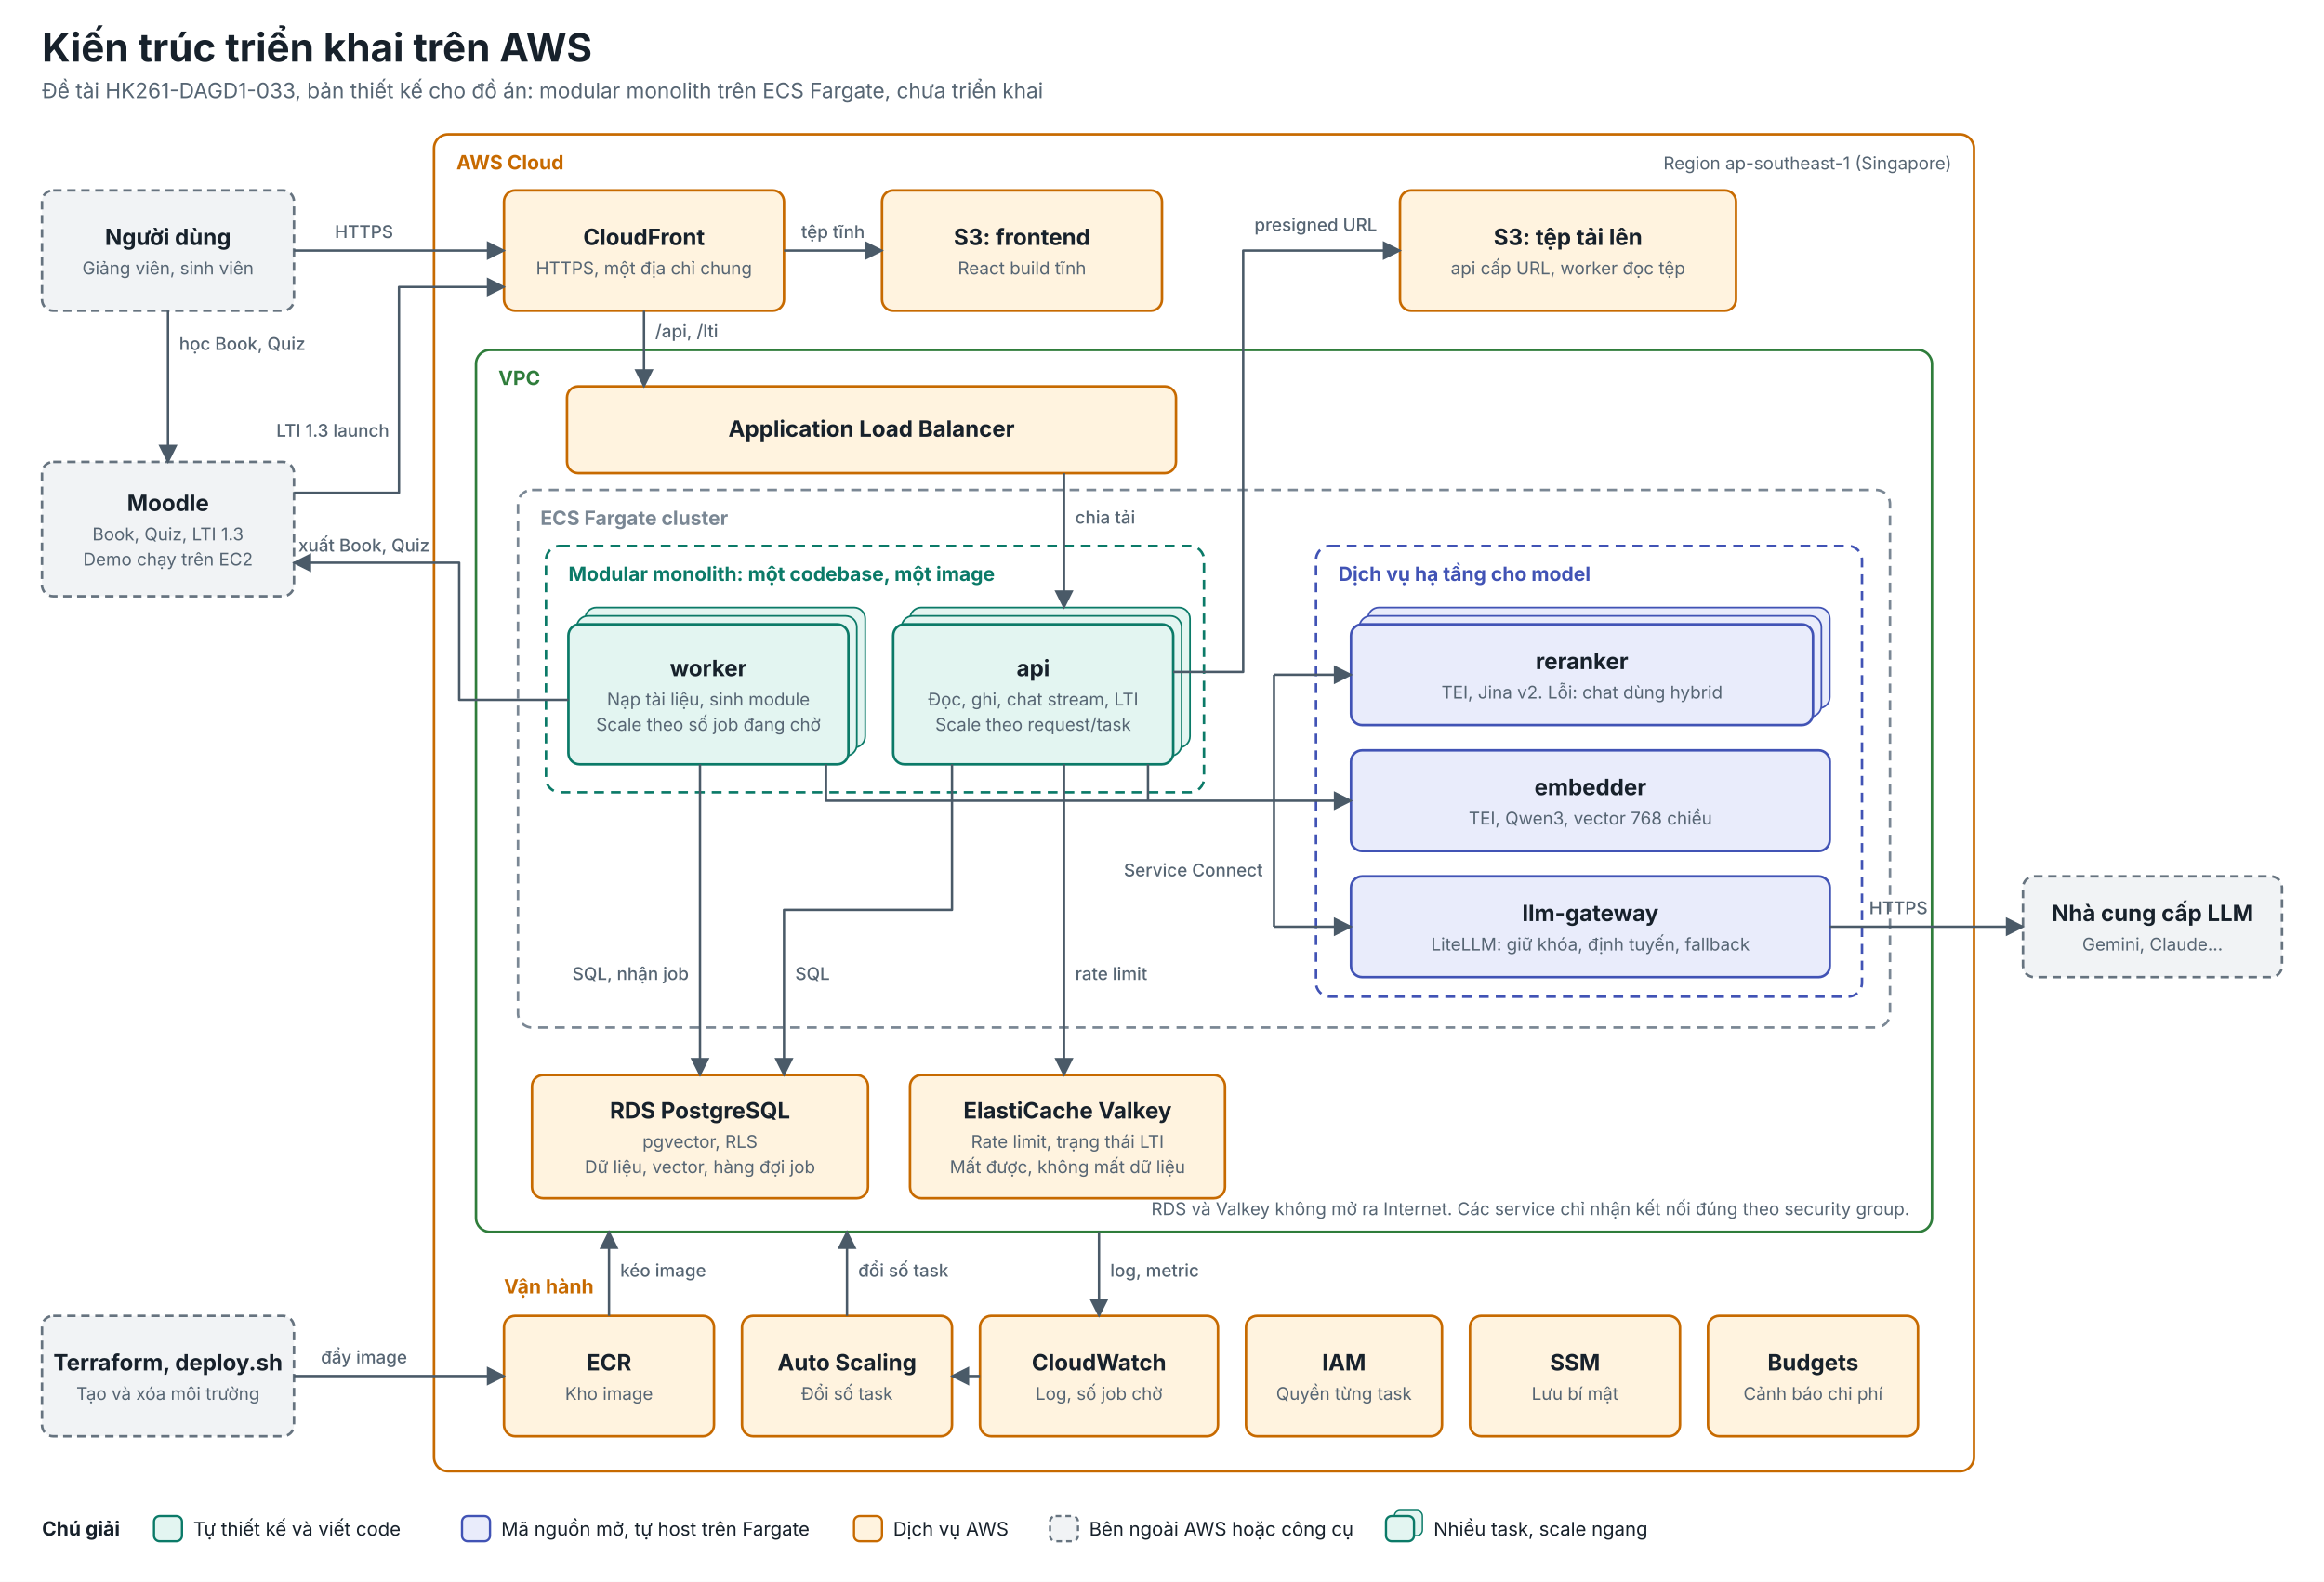
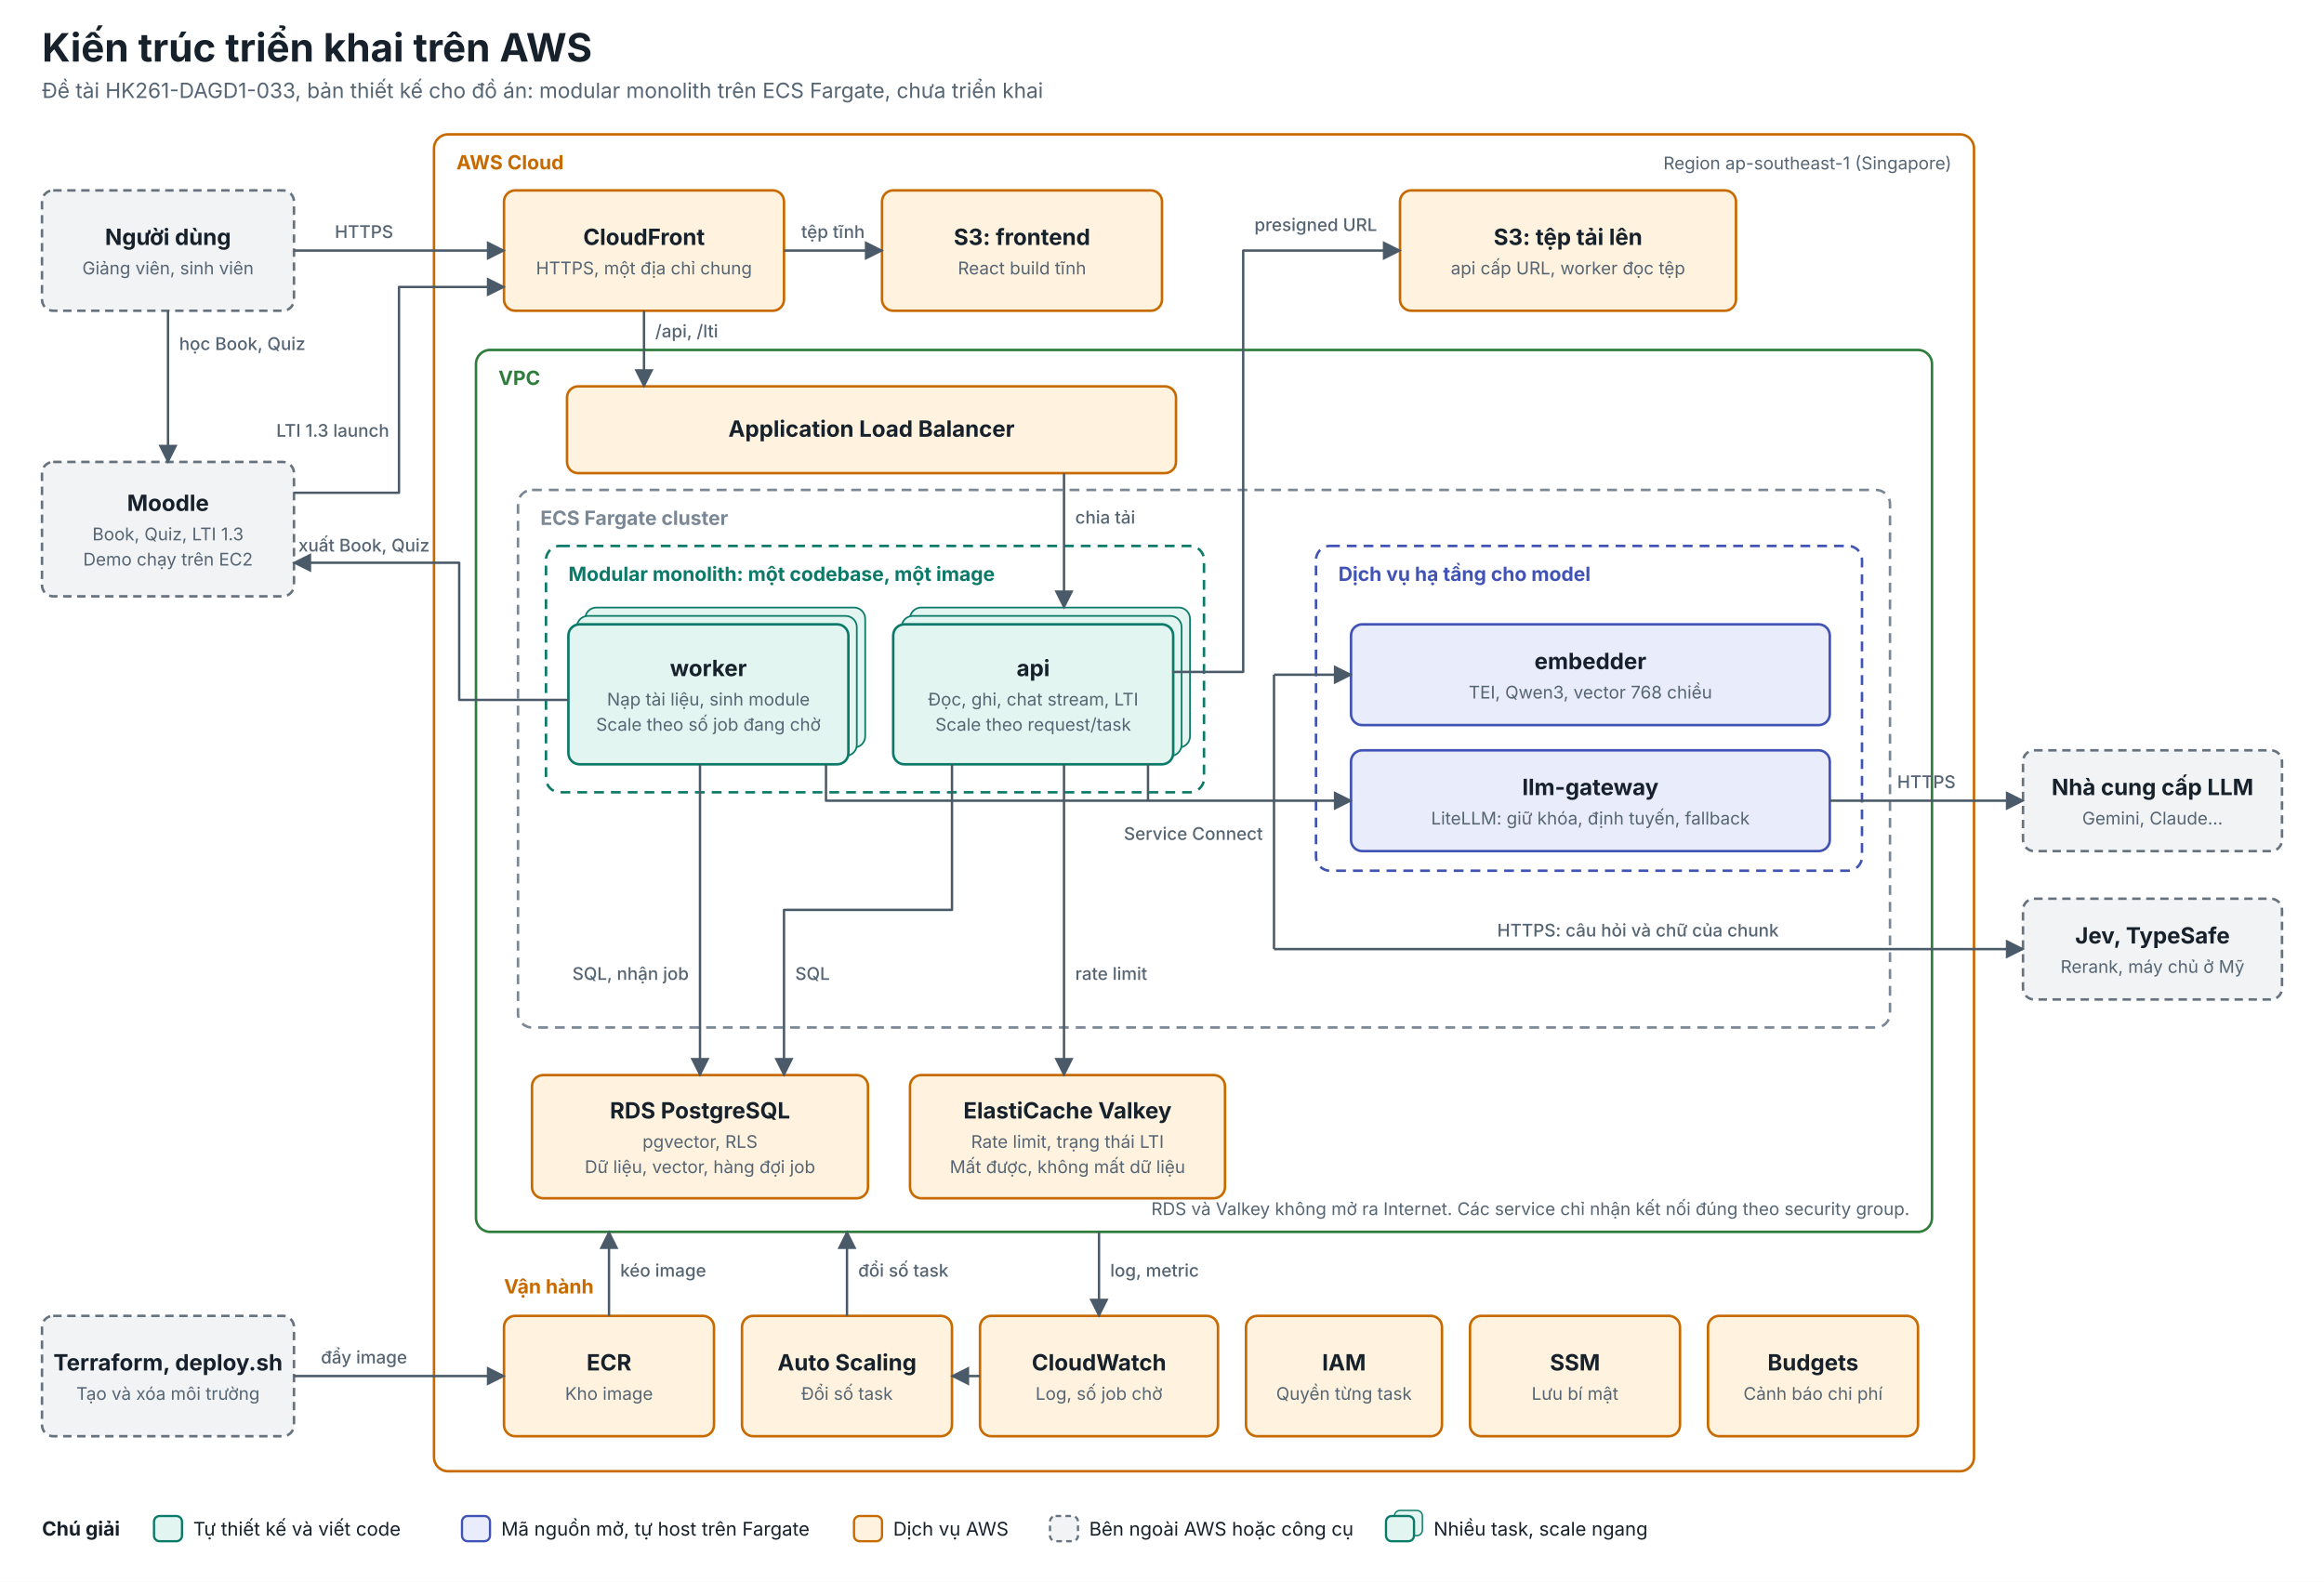
<svg xmlns="http://www.w3.org/2000/svg" viewBox="-60 0 1660 1130" width="1660" height="1130" font-family="Inter, 'Noto Sans', sans-serif">
  <defs>
    <marker id="arrow" viewBox="0 0 10 10" refX="9" refY="5" markerWidth="8" markerHeight="8" orient="auto">
      <path d="M0 0L10 5L0 10z" fill="#4a5a68" />
    </marker>
  </defs>
  <rect x="-60" width="1660" height="1130" fill="#ffffff" />
  <text x="-30" y="44" font-size="28" font-weight="700" fill="#17212b" text-anchor="start">Kiến trúc triển khai trên AWS</text>
  <text x="-30" y="70" font-size="15" font-weight="400" fill="#566573" text-anchor="start">Đề tài HK261-DAGD1-033, bản thiết kế cho đồ án: modular monolith trên ECS Fargate, chưa triển khai</text>
  <rect x="250" y="96" width="1100" height="955" rx="10" fill="none" stroke="#c76a00" stroke-width="1.8" />
  <text x="266" y="121" font-size="14" font-weight="700" fill="#c76a00" text-anchor="start">AWS Cloud</text>
  <text x="1334" y="121" font-size="12.5" font-weight="400" fill="#566573" text-anchor="end">Region ap-southeast-1 (Singapore)</text>
  <rect x="280" y="250" width="1040" height="630" rx="10" fill="none" stroke="#2f7d3b" stroke-width="1.8" />
  <text x="296" y="275" font-size="14" font-weight="700" fill="#2f7d3b" text-anchor="start">VPC</text>
  <text x="1304" y="868" font-size="12.5" font-weight="400" fill="#566573" text-anchor="end">RDS và Valkey không mở ra Internet. Các service chỉ nhận kết nối đúng theo security group.</text>
  <rect x="310" y="350" width="980" height="384" rx="10" fill="none" stroke="#7a8794" stroke-width="1.8" stroke-dasharray="7 5" />
  <text x="326" y="375" font-size="14" font-weight="700" fill="#7a8794" text-anchor="start">ECS Fargate cluster</text>
  <rect x="330" y="390" width="470" height="176" rx="10" fill="none" stroke="#0b7a68" stroke-width="1.8" stroke-dasharray="7 5" />
  <text x="346" y="415" font-size="14" font-weight="700" fill="#0b7a68" text-anchor="start">Modular monolith: một codebase, một image</text>
-   <rect x="880" y="390" width="390" height="322" rx="10" fill="none" stroke="#4153b5" stroke-width="1.8" stroke-dasharray="7 5" />
+   <rect x="880" y="390" width="390" height="232" rx="10" fill="none" stroke="#4153b5" stroke-width="1.8" stroke-dasharray="7 5" />
  <text x="896" y="415" font-size="14" font-weight="700" fill="#4153b5" text-anchor="start">Dịch vụ hạ tầng cho model</text>
  <rect x="300" y="136" width="200" height="86" rx="8" fill="#fff3df" stroke="#c76a00" stroke-width="1.8" />
  <text x="400.0" y="175.0" font-size="16" font-weight="700" fill="#17212b" text-anchor="middle">CloudFront</text>
  <text x="400.0" y="196.0" font-size="12.5" font-weight="400" fill="#566573" text-anchor="middle">HTTPS, một địa chỉ chung</text>
  <rect x="570" y="136" width="200" height="86" rx="8" fill="#fff3df" stroke="#c76a00" stroke-width="1.8" />
  <text x="670.0" y="175.0" font-size="16" font-weight="700" fill="#17212b" text-anchor="middle">S3: frontend</text>
  <text x="670.0" y="196.0" font-size="12.5" font-weight="400" fill="#566573" text-anchor="middle">React build tĩnh</text>
  <rect x="940" y="136" width="240" height="86" rx="8" fill="#fff3df" stroke="#c76a00" stroke-width="1.8" />
  <text x="1060.0" y="175.0" font-size="16" font-weight="700" fill="#17212b" text-anchor="middle">S3: tệp tải lên</text>
  <text x="1060.0" y="196.0" font-size="12.5" font-weight="400" fill="#566573" text-anchor="middle">api cấp URL, worker đọc tệp</text>
  <rect x="345" y="276" width="435" height="62" rx="8" fill="#fff3df" stroke="#c76a00" stroke-width="1.8" />
  <text x="562.5" y="312.0" font-size="16" font-weight="700" fill="#17212b" text-anchor="middle">Application Load Balancer</text>
  <rect x="358" y="434" width="200" height="100" rx="8" fill="#e3f5f1" stroke="#0b7a68" stroke-width="1.2" />
  <rect x="352" y="440" width="200" height="100" rx="8" fill="#e3f5f1" stroke="#0b7a68" stroke-width="1.2" />
  <rect x="346" y="446" width="200" height="100" rx="8" fill="#e3f5f1" stroke="#0b7a68" stroke-width="1.8" />
  <text x="446.0" y="483.0" font-size="16" font-weight="700" fill="#17212b" text-anchor="middle">worker</text>
  <text x="446.0" y="504.0" font-size="12.5" font-weight="400" fill="#566573" text-anchor="middle">Nạp tài liệu, sinh module</text>
  <text x="446.0" y="522.0" font-size="12.5" font-weight="400" fill="#566573" text-anchor="middle">Scale theo số job đang chờ</text>
  <rect x="590" y="434" width="200" height="100" rx="8" fill="#e3f5f1" stroke="#0b7a68" stroke-width="1.2" />
  <rect x="584" y="440" width="200" height="100" rx="8" fill="#e3f5f1" stroke="#0b7a68" stroke-width="1.2" />
  <rect x="578" y="446" width="200" height="100" rx="8" fill="#e3f5f1" stroke="#0b7a68" stroke-width="1.8" />
  <text x="678.0" y="483.0" font-size="16" font-weight="700" fill="#17212b" text-anchor="middle">api</text>
  <text x="678.0" y="504.0" font-size="12.5" font-weight="400" fill="#566573" text-anchor="middle">Đọc, ghi, chat stream, LTI</text>
  <text x="678.0" y="522.0" font-size="12.5" font-weight="400" fill="#566573" text-anchor="middle">Scale theo request/task</text>
-   <rect x="917" y="434" width="330" height="72" rx="8" fill="#e9ecfb" stroke="#4153b5" stroke-width="1.2" />
-   <rect x="911" y="440" width="330" height="72" rx="8" fill="#e9ecfb" stroke="#4153b5" stroke-width="1.2" />
-   <rect x="905" y="446" width="330" height="72" rx="8" fill="#e9ecfb" stroke="#4153b5" stroke-width="1.8" />
-   <text x="1070.0" y="478.0" font-size="16" font-weight="700" fill="#17212b" text-anchor="middle">reranker</text>
-   <text x="1070.0" y="499.0" font-size="12.5" font-weight="400" fill="#566573" text-anchor="middle">TEI, Jina v2. Lỗi: chat dùng hybrid</text>
+   <rect x="905" y="446" width="342" height="72" rx="8" fill="#e9ecfb" stroke="#4153b5" stroke-width="1.8" />
+   <text x="1076.0" y="478.0" font-size="16" font-weight="700" fill="#17212b" text-anchor="middle">embedder</text>
+   <text x="1076.0" y="499.0" font-size="12.5" font-weight="400" fill="#566573" text-anchor="middle">TEI, Qwen3, vector 768 chiều</text>
  <rect x="905" y="536" width="342" height="72" rx="8" fill="#e9ecfb" stroke="#4153b5" stroke-width="1.8" />
-   <text x="1076.0" y="568.0" font-size="16" font-weight="700" fill="#17212b" text-anchor="middle">embedder</text>
-   <text x="1076.0" y="589.0" font-size="12.5" font-weight="400" fill="#566573" text-anchor="middle">TEI, Qwen3, vector 768 chiều</text>
-   <rect x="905" y="626" width="342" height="72" rx="8" fill="#e9ecfb" stroke="#4153b5" stroke-width="1.8" />
-   <text x="1076.0" y="658.0" font-size="16" font-weight="700" fill="#17212b" text-anchor="middle">llm-gateway</text>
-   <text x="1076.0" y="679.0" font-size="12.5" font-weight="400" fill="#566573" text-anchor="middle">LiteLLM: giữ khóa, định tuyến, fallback</text>
+   <text x="1076.0" y="568.0" font-size="16" font-weight="700" fill="#17212b" text-anchor="middle">llm-gateway</text>
+   <text x="1076.0" y="589.0" font-size="12.5" font-weight="400" fill="#566573" text-anchor="middle">LiteLLM: giữ khóa, định tuyến, fallback</text>
  <rect x="320" y="768" width="240" height="88" rx="8" fill="#fff3df" stroke="#c76a00" stroke-width="1.8" />
  <text x="440.0" y="799.0" font-size="16" font-weight="700" fill="#17212b" text-anchor="middle">RDS PostgreSQL</text>
  <text x="440.0" y="820.0" font-size="12.5" font-weight="400" fill="#566573" text-anchor="middle">pgvector, RLS</text>
  <text x="440.0" y="838.0" font-size="12.5" font-weight="400" fill="#566573" text-anchor="middle">Dữ liệu, vector, hàng đợi job</text>
  <rect x="590" y="768" width="225" height="88" rx="8" fill="#fff3df" stroke="#c76a00" stroke-width="1.8" />
  <text x="702.5" y="799.0" font-size="16" font-weight="700" fill="#17212b" text-anchor="middle">ElastiCache Valkey</text>
  <text x="702.5" y="820.0" font-size="12.5" font-weight="400" fill="#566573" text-anchor="middle">Rate limit, trạng thái LTI</text>
  <text x="702.5" y="838.0" font-size="12.5" font-weight="400" fill="#566573" text-anchor="middle">Mất được, không mất dữ liệu</text>
  <rect x="-30" y="136" width="180" height="86" rx="8" fill="#f1f3f5" stroke="#66737f" stroke-width="1.8" stroke-dasharray="6 4" />
  <text x="60.0" y="175.0" font-size="16" font-weight="700" fill="#17212b" text-anchor="middle">Người dùng</text>
  <text x="60.0" y="196.0" font-size="12.5" font-weight="400" fill="#566573" text-anchor="middle">Giảng viên, sinh viên</text>
  <rect x="-30" y="330" width="180" height="96" rx="8" fill="#f1f3f5" stroke="#66737f" stroke-width="1.8" stroke-dasharray="6 4" />
  <text x="60.0" y="365.0" font-size="16" font-weight="700" fill="#17212b" text-anchor="middle">Moodle</text>
  <text x="60.0" y="386.0" font-size="12.5" font-weight="400" fill="#566573" text-anchor="middle">Book, Quiz, LTI 1.3</text>
  <text x="60.0" y="404.0" font-size="12.5" font-weight="400" fill="#566573" text-anchor="middle">Demo chạy trên EC2</text>
-   <rect x="1385" y="626" width="185" height="72" rx="8" fill="#f1f3f5" stroke="#66737f" stroke-width="1.8" stroke-dasharray="6 4" />
-   <text x="1477.5" y="658.0" font-size="16" font-weight="700" fill="#17212b" text-anchor="middle">Nhà cung cấp LLM</text>
-   <text x="1477.5" y="679.0" font-size="12.5" font-weight="400" fill="#566573" text-anchor="middle">Gemini, Claude…</text>
+   <rect x="1385" y="536" width="185" height="72" rx="8" fill="#f1f3f5" stroke="#66737f" stroke-width="1.8" stroke-dasharray="6 4" />
+   <text x="1477.5" y="568.0" font-size="16" font-weight="700" fill="#17212b" text-anchor="middle">Nhà cung cấp LLM</text>
+   <text x="1477.5" y="589.0" font-size="12.5" font-weight="400" fill="#566573" text-anchor="middle">Gemini, Claude…</text>
+   <rect x="1385" y="642" width="185" height="72" rx="8" fill="#f1f3f5" stroke="#66737f" stroke-width="1.8" stroke-dasharray="6 4" />
+   <text x="1477.5" y="674.0" font-size="16" font-weight="700" fill="#17212b" text-anchor="middle">Jev, TypeSafe</text>
+   <text x="1477.5" y="695.0" font-size="12.5" font-weight="400" fill="#566573" text-anchor="middle">Rerank, máy chủ ở Mỹ</text>
  <rect x="-30" y="940" width="180" height="86" rx="8" fill="#f1f3f5" stroke="#66737f" stroke-width="1.8" stroke-dasharray="6 4" />
  <text x="60.0" y="979.0" font-size="16" font-weight="700" fill="#17212b" text-anchor="middle">Terraform, deploy.sh</text>
  <text x="60.0" y="1000.0" font-size="12.5" font-weight="400" fill="#566573" text-anchor="middle">Tạo và xóa môi trường</text>
  <text x="300" y="924" font-size="14" font-weight="700" fill="#c76a00" text-anchor="start">Vận hành</text>
  <rect x="300" y="940" width="150" height="86" rx="8" fill="#fff3df" stroke="#c76a00" stroke-width="1.8" />
  <text x="375.0" y="979.0" font-size="16" font-weight="700" fill="#17212b" text-anchor="middle">ECR</text>
  <text x="375.0" y="1000.0" font-size="12.5" font-weight="400" fill="#566573" text-anchor="middle">Kho image</text>
  <rect x="470" y="940" width="150" height="86" rx="8" fill="#fff3df" stroke="#c76a00" stroke-width="1.8" />
  <text x="545.0" y="979.0" font-size="16" font-weight="700" fill="#17212b" text-anchor="middle">Auto Scaling</text>
  <text x="545.0" y="1000.0" font-size="12.5" font-weight="400" fill="#566573" text-anchor="middle">Đổi số task</text>
  <rect x="640" y="940" width="170" height="86" rx="8" fill="#fff3df" stroke="#c76a00" stroke-width="1.8" />
  <text x="725.0" y="979.0" font-size="16" font-weight="700" fill="#17212b" text-anchor="middle">CloudWatch</text>
  <text x="725.0" y="1000.0" font-size="12.5" font-weight="400" fill="#566573" text-anchor="middle">Log, số job chờ</text>
  <rect x="830" y="940" width="140" height="86" rx="8" fill="#fff3df" stroke="#c76a00" stroke-width="1.8" />
  <text x="900.0" y="979.0" font-size="16" font-weight="700" fill="#17212b" text-anchor="middle">IAM</text>
  <text x="900.0" y="1000.0" font-size="12.5" font-weight="400" fill="#566573" text-anchor="middle">Quyền từng task</text>
  <rect x="990" y="940" width="150" height="86" rx="8" fill="#fff3df" stroke="#c76a00" stroke-width="1.8" />
  <text x="1065.0" y="979.0" font-size="16" font-weight="700" fill="#17212b" text-anchor="middle">SSM</text>
  <text x="1065.0" y="1000.0" font-size="12.5" font-weight="400" fill="#566573" text-anchor="middle">Lưu bí mật</text>
  <rect x="1160" y="940" width="150" height="86" rx="8" fill="#fff3df" stroke="#c76a00" stroke-width="1.8" />
  <text x="1235.0" y="979.0" font-size="16" font-weight="700" fill="#17212b" text-anchor="middle">Budgets</text>
  <text x="1235.0" y="1000.0" font-size="12.5" font-weight="400" fill="#566573" text-anchor="middle">Cảnh báo chi phí</text>
  <path d="M150 179H300" fill="none" stroke="#4a5a68" stroke-width="1.7" stroke-linejoin="round" marker-end="url(#arrow)" />
  <text x="200" y="170" font-size="12.5" font-weight="500" fill="#566573" text-anchor="middle">HTTPS</text>
  <path d="M500 179H570" fill="none" stroke="#4a5a68" stroke-width="1.7" stroke-linejoin="round" marker-end="url(#arrow)" />
  <text x="535" y="170" font-size="12.5" font-weight="500" fill="#566573" text-anchor="middle">tệp tĩnh</text>
  <path d="M400 222V276" fill="none" stroke="#4a5a68" stroke-width="1.7" stroke-linejoin="round" marker-end="url(#arrow)" />
  <text x="408" y="241" font-size="12.5" font-weight="500" fill="#566573" text-anchor="start">/api, /lti</text>
  <path d="M700 338V434" fill="none" stroke="#4a5a68" stroke-width="1.7" stroke-linejoin="round" marker-end="url(#arrow)" />
  <rect x="704" y="361" width="61.6" height="18" fill="#ffffff" />
  <text x="708" y="374" font-size="12.5" font-weight="500" fill="#566573" text-anchor="start">chia tải</text>
  <path d="M60 222V330" fill="none" stroke="#4a5a68" stroke-width="1.7" stroke-linejoin="round" marker-end="url(#arrow)" />
  <rect x="64" y="237" width="101.8" height="18" fill="#ffffff" />
  <text x="68" y="250" font-size="12.5" font-weight="500" fill="#566573" text-anchor="start">học Book, Quiz</text>
  <path d="M150 352H225V205H300" fill="none" stroke="#4a5a68" stroke-width="1.7" stroke-linejoin="round" marker-end="url(#arrow)" />
  <rect x="120.2" y="299" width="101.8" height="18" fill="#ffffff" />
  <text x="218" y="312" font-size="12.5" font-weight="500" fill="#566573" text-anchor="end">LTI 1.3 launch</text>
  <path d="M346 500H268V402H150" fill="none" stroke="#4a5a68" stroke-width="1.7" stroke-linejoin="round" marker-end="url(#arrow)" />
  <text x="200" y="394" font-size="12.5" font-weight="500" fill="#566573" text-anchor="middle">xuất Book, Quiz</text>
  <path d="M440 546V768" fill="none" stroke="#4a5a68" stroke-width="1.7" stroke-linejoin="round" marker-end="url(#arrow)" />
  <rect x="340.9" y="687" width="95.1" height="18" fill="#ffffff" />
  <text x="432" y="700" font-size="12.5" font-weight="500" fill="#566573" text-anchor="end">SQL, nhận job</text>
  <path d="M620 546V650H500V768" fill="none" stroke="#4a5a68" stroke-width="1.7" stroke-linejoin="round" marker-end="url(#arrow)" />
  <rect x="504" y="687" width="28.1" height="18" fill="#ffffff" />
  <text x="508" y="700" font-size="12.5" font-weight="500" fill="#566573" text-anchor="start">SQL</text>
  <path d="M700 546V768" fill="none" stroke="#4a5a68" stroke-width="1.7" stroke-linejoin="round" marker-end="url(#arrow)" />
  <rect x="704" y="687" width="75.0" height="18" fill="#ffffff" />
  <text x="708" y="700" font-size="12.5" font-weight="500" fill="#566573" text-anchor="start">rate limit</text>
  <path d="M530 546V572H850" fill="none" stroke="#4a5a68" stroke-width="1.7" stroke-linejoin="round" />
  <path d="M760 546V572" fill="none" stroke="#4a5a68" stroke-width="1.7" stroke-linejoin="round" />
-   <path d="M850 482V662" fill="none" stroke="#4a5a68" stroke-width="1.7" stroke-linejoin="round" />
+   <path d="M850 482V678" fill="none" stroke="#4a5a68" stroke-width="1.7" stroke-linejoin="round" />
  <path d="M850 482H905" fill="none" stroke="#4a5a68" stroke-width="1.7" stroke-linejoin="round" marker-end="url(#arrow)" />
  <path d="M850 572H905" fill="none" stroke="#4a5a68" stroke-width="1.7" stroke-linejoin="round" marker-end="url(#arrow)" />
-   <path d="M850 662H905" fill="none" stroke="#4a5a68" stroke-width="1.7" stroke-linejoin="round" marker-end="url(#arrow)" />
-   <text x="842" y="626" font-size="12.5" font-weight="500" fill="#566573" text-anchor="end">Service Connect</text>
+   <text x="842" y="600" font-size="12.5" font-weight="500" fill="#566573" text-anchor="end">Service Connect</text>
  <path d="M778 480H828V179H940" fill="none" stroke="#4a5a68" stroke-width="1.7" stroke-linejoin="round" marker-end="url(#arrow)" />
  <rect x="832" y="152" width="95.1" height="18" fill="#ffffff" />
  <text x="836" y="165" font-size="12.5" font-weight="500" fill="#566573" text-anchor="start">presigned URL</text>
-   <path d="M1247 662H1385" fill="none" stroke="#4a5a68" stroke-width="1.7" stroke-linejoin="round" marker-end="url(#arrow)" />
-   <text x="1296" y="653" font-size="12.5" font-weight="500" fill="#566573" text-anchor="middle">HTTPS</text>
+   <path d="M1247 572H1385" fill="none" stroke="#4a5a68" stroke-width="1.7" stroke-linejoin="round" marker-end="url(#arrow)" />
+   <text x="1316" y="563" font-size="12.5" font-weight="500" fill="#566573" text-anchor="middle">HTTPS</text>
+   <path d="M850 678H1385" fill="none" stroke="#4a5a68" stroke-width="1.7" stroke-linejoin="round" marker-end="url(#arrow)" />
+   <text x="1110" y="669" font-size="12.5" font-weight="500" fill="#566573" text-anchor="middle">HTTPS: câu hỏi và chữ của chunk</text>
  <path d="M375 940V880" fill="none" stroke="#4a5a68" stroke-width="1.7" stroke-linejoin="round" marker-end="url(#arrow)" />
  <rect x="379" y="899" width="68.3" height="18" fill="#ffffff" />
  <text x="383" y="912" font-size="12.5" font-weight="500" fill="#566573" text-anchor="start">kéo image</text>
  <path d="M545 940V880" fill="none" stroke="#4a5a68" stroke-width="1.7" stroke-linejoin="round" marker-end="url(#arrow)" />
  <rect x="549" y="899" width="81.7" height="18" fill="#ffffff" />
  <text x="553" y="912" font-size="12.5" font-weight="500" fill="#566573" text-anchor="start">đổi số task</text>
  <path d="M725 880V940" fill="none" stroke="#4a5a68" stroke-width="1.7" stroke-linejoin="round" marker-end="url(#arrow)" />
  <rect x="729" y="899" width="81.7" height="18" fill="#ffffff" />
  <text x="733" y="912" font-size="12.5" font-weight="500" fill="#566573" text-anchor="start">log, metric</text>
  <path d="M640 983H620" fill="none" stroke="#4a5a68" stroke-width="1.7" stroke-linejoin="round" marker-end="url(#arrow)" />
  <path d="M150 983H300" fill="none" stroke="#4a5a68" stroke-width="1.7" stroke-linejoin="round" marker-end="url(#arrow)" />
  <text x="200" y="974" font-size="12.5" font-weight="500" fill="#566573" text-anchor="middle">đẩy image</text>
  <text x="-30" y="1097" font-size="14" font-weight="700" fill="#17212b" text-anchor="start">Chú giải</text>
  <rect x="50" y="1083" width="20" height="18" rx="4" fill="#e3f5f1" stroke="#0b7a68" stroke-width="1.6" />
  <text x="78" y="1097" font-size="13.5" font-weight="400" fill="#17212b" text-anchor="start">Tự thiết kế và viết code</text>
  <rect x="270" y="1083" width="20" height="18" rx="4" fill="#e9ecfb" stroke="#4153b5" stroke-width="1.6" />
  <text x="298" y="1097" font-size="13.5" font-weight="400" fill="#17212b" text-anchor="start">Mã nguồn mở, tự host trên Fargate</text>
  <rect x="550" y="1083" width="20" height="18" rx="4" fill="#fff3df" stroke="#c76a00" stroke-width="1.6" />
  <text x="578" y="1097" font-size="13.5" font-weight="400" fill="#17212b" text-anchor="start">Dịch vụ AWS</text>
  <rect x="690" y="1083" width="20" height="18" rx="4" fill="#f1f3f5" stroke="#66737f" stroke-width="1.6" stroke-dasharray="4 3" />
  <text x="718" y="1097" font-size="13.5" font-weight="400" fill="#17212b" text-anchor="start">Bên ngoài AWS hoặc công cụ</text>
  <rect x="936" y="1079" width="20" height="18" rx="4" fill="#e3f5f1" stroke="#0b7a68" stroke-width="1" />
  <rect x="930" y="1083" width="20" height="18" rx="4" fill="#e3f5f1" stroke="#0b7a68" stroke-width="1.6" />
  <text x="964" y="1097" font-size="13.5" font-weight="400" fill="#17212b" text-anchor="start">Nhiều task, scale ngang</text>
</svg>
